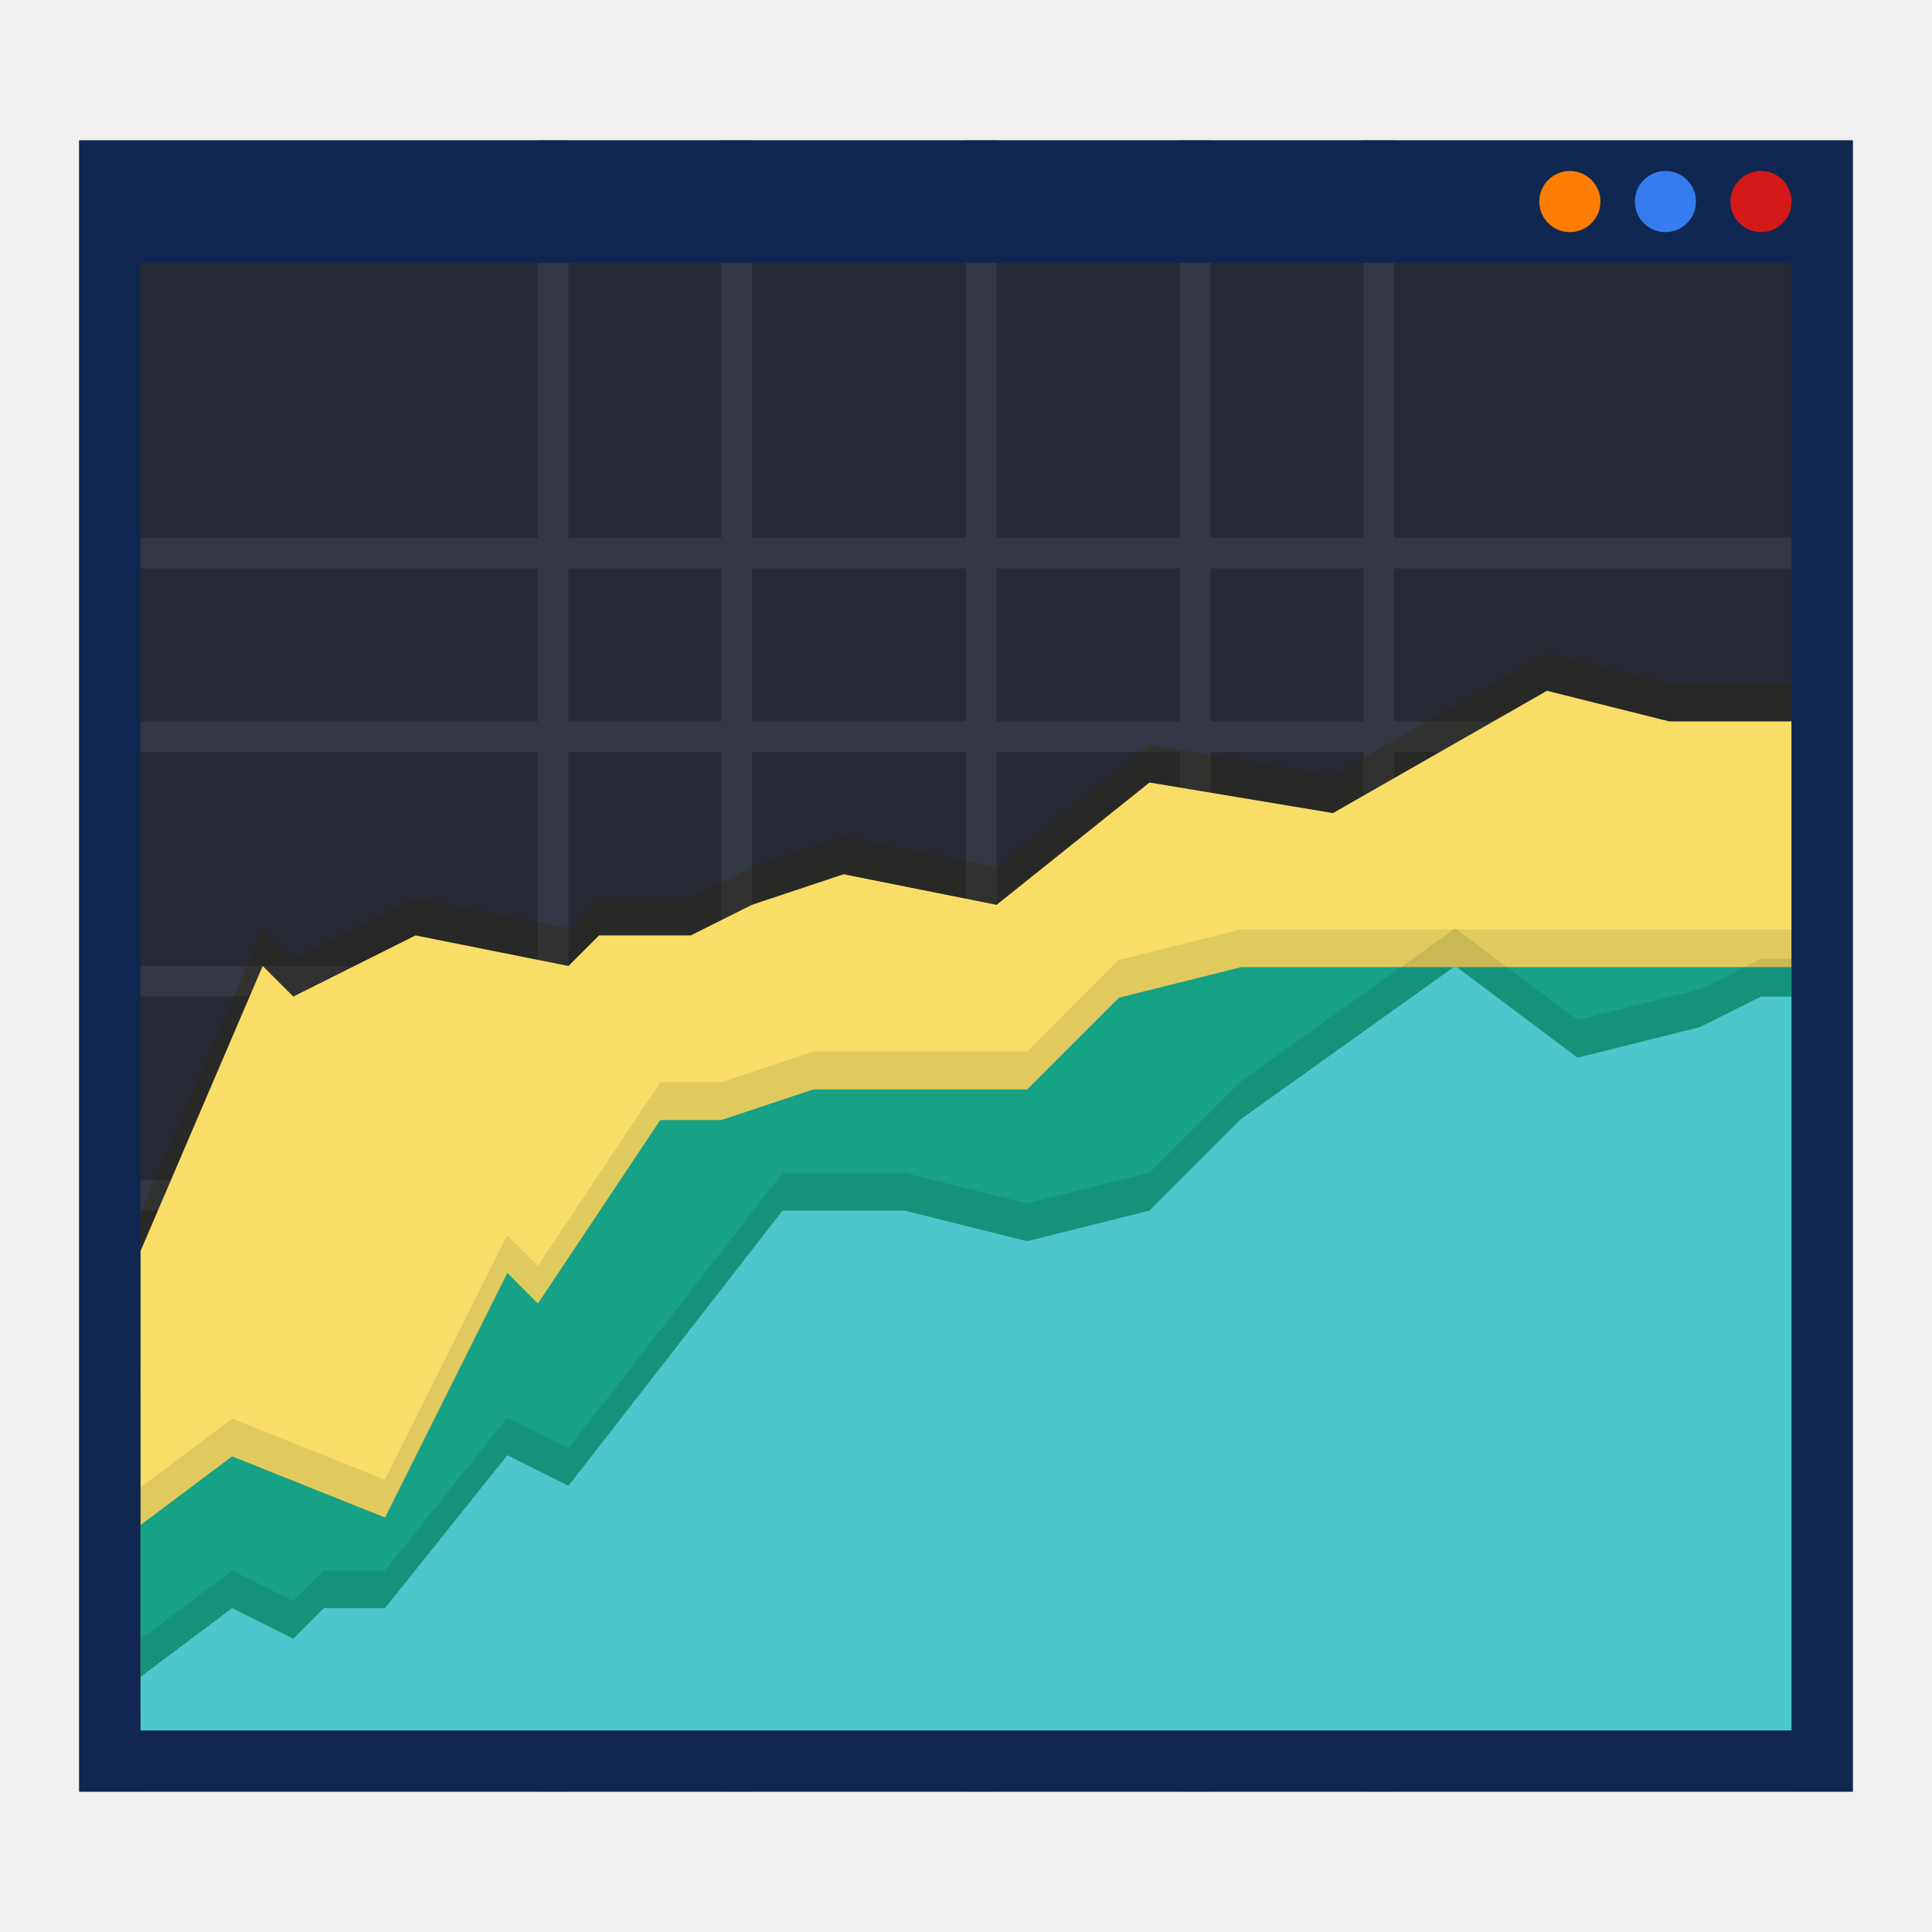
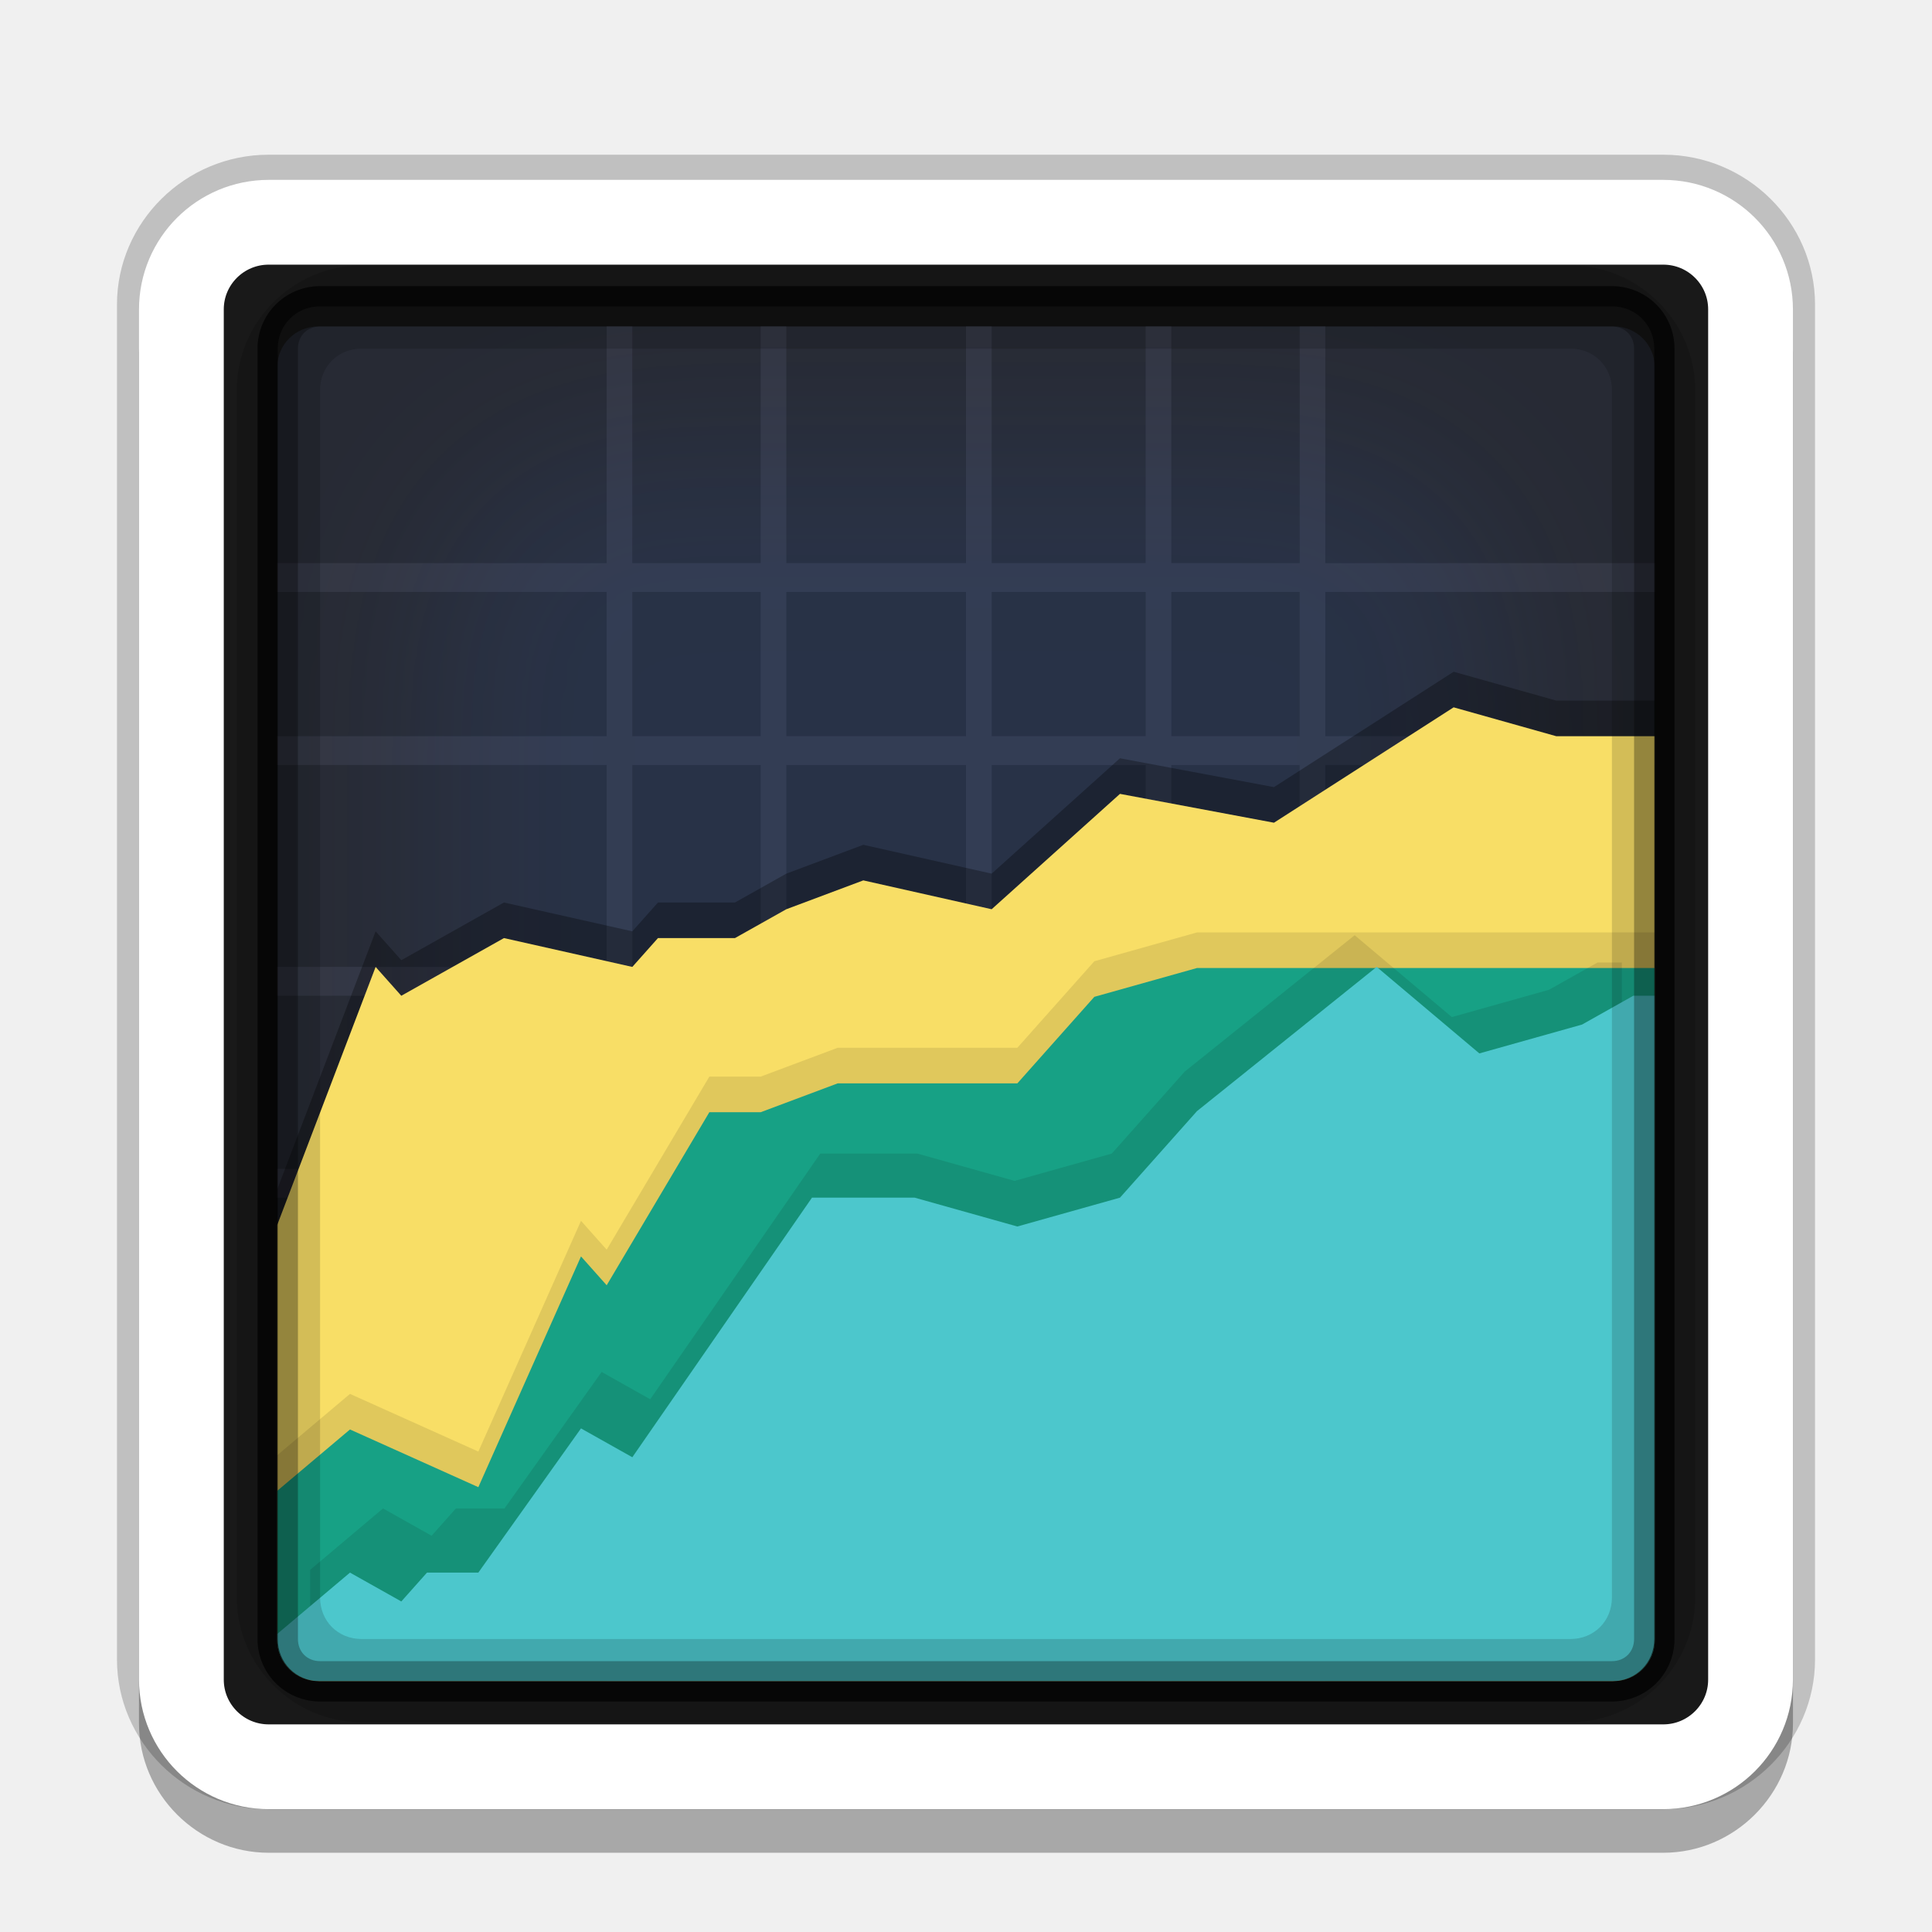
<svg xmlns="http://www.w3.org/2000/svg" width="512" height="512" version="1.1" viewBox="0 0 384 384">
  <defs>
    <clipPath>
-       <rect width="384" height="384" />
-     </clipPath>
-     <clipPath>
-       <rect width="384" height="384" />
-     </clipPath>
-     <clipPath>
-       <rect width="384" height="384" />
-     </clipPath>
-     <clipPath>
-       <rect width="384" height="384" />
-     </clipPath>
-     <clipPath>
-       <rect width="384" height="384" />
-     </clipPath>
-     <clipPath>
-       <rect width="384" height="384" />
-     </clipPath>
-     <clipPath>
-       <rect width="384" height="384" />
-     </clipPath>
-     <clipPath>
-       <rect width="384" height="384" />
-     </clipPath>
-     <clipPath>
-       <rect width="384" height="384" />
-     </clipPath>
-     <clipPath>
-       <rect width="384" height="384" />
-     </clipPath>
-     <clipPath>
-       <rect width="384" height="384" />
-     </clipPath>
-     <clipPath>
-       <rect width="384" height="384" />
-     </clipPath>
-     <clipPath>
-       <rect width="384" height="384" />
-     </clipPath>
-     <clipPath>
-       <rect width="384" height="384" />
-     </clipPath>
-     <clipPath>
-       <rect width="384" height="384" />
-     </clipPath>
-     <clipPath>
-       <rect width="384" height="384" />
-     </clipPath>
-     <clipPath>
-       <rect width="384" height="384" />
-     </clipPath>
-     <clipPath>
-       <rect width="384" height="384" />
-     </clipPath>
-     <clipPath>
-       <rect width="384" height="384" />
-     </clipPath>
-     <clipPath>
-       <rect width="384" height="384" />
-     </clipPath>
-     <clipPath>
-       <rect width="384" height="384" />
-     </clipPath>
-     <clipPath>
-       <rect width="384" height="384" />
-     </clipPath>
-     <clipPath>
-       <rect width="384" height="384" />
-     </clipPath>
-     <clipPath>
-       <rect width="384" height="384" />
-     </clipPath>
-     <clipPath>
-       <rect width="384" height="384" />
-     </clipPath>
-     <clipPath>
-       <rect width="384" height="384" />
-     </clipPath>
-     <clipPath>
-       <rect width="384" height="384" />
-     </clipPath>
-     <clipPath>
-       <rect width="384" height="384" />
-     </clipPath>
-     <clipPath>
-       <rect width="384" height="384" />
-     </clipPath>
-     <clipPath>
-       <rect width="384" height="384" />
-     </clipPath>
-     <clipPath>
-       <rect width="384" height="384" />
-     </clipPath>
-     <clipPath>
-       <rect width="384" height="384" />
-     </clipPath>
-     <clipPath>
-       <rect width="384" height="384" />
-     </clipPath>
-     <clipPath>
-       <rect width="384" height="384" />
-     </clipPath>
-     <clipPath>
-       <rect width="384" height="384" />
-     </clipPath>
-     <clipPath>
-       <rect width="384" height="384" />
-     </clipPath>
-     <clipPath>
-       <rect width="384" height="384" />
-     </clipPath>
-     <clipPath>
-       <rect width="384" height="384" />
-     </clipPath>
-     <clipPath>
-       <rect width="384" height="384" />
-     </clipPath>
-     <clipPath>
-       <rect width="384" height="384" />
-     </clipPath>
-     <clipPath>
-       <rect width="384" height="384" />
-     </clipPath>
-     <clipPath>
-       <rect width="384" height="384" />
-     </clipPath>
-     <clipPath>
-       <rect width="384" height="384" />
-     </clipPath>
-     <clipPath>
-       <rect width="384" height="384" />
-     </clipPath>
-     <clipPath>
-       <rect width="384" height="384" />
-     </clipPath>
-     <clipPath>
-       <rect width="384" height="384" />
-     </clipPath>
-     <clipPath>
-       <rect width="384" height="384" />
-     </clipPath>
-     <clipPath>
-       <rect width="384" height="384" />
-     </clipPath>
-     <clipPath>
-       <rect width="384" height="384" />
-     </clipPath>
-     <clipPath>
-       <rect width="384" height="384" />
-     </clipPath>
-     <clipPath id="c">
      <path d="m111 119h177v23h-177z" />
    </clipPath>
    <clipPath>
-       <path d="m368.64 199.88c0-93.234-75.602-168.75-168.75-168.75-93.152 0-168.75 75.516-168.75 168.75s75.598 168.75 168.75 168.75c93.148 0 168.75-75.516 168.75-168.75z" />
-     </clipPath>
-     <clipPath id="b">
      <path d="m177 130h45v89h-45z" />
    </clipPath>
    <clipPath>
-       <path d="m368.64 199.88c0-93.234-75.602-168.75-168.75-168.75-93.152 0-168.75 75.516-168.75 168.75s75.598 168.75 168.75 168.75c93.148 0 168.75-75.516 168.75-168.75z" />
+       <path d="m111 207h177v89h-177z" />
    </clipPath>
    <clipPath id="a">
-       <path d="m111 207h177v89h-177z" />
-     </clipPath>
-     <clipPath>
-       <path d="m368.64 199.88c0-93.234-75.602-168.75-168.75-168.75-93.152 0-168.75 75.516-168.75 168.75s75.598 168.75 168.75 168.75c93.148 0 168.75-75.516 168.75-168.75z" />
-     </clipPath>
-     <clipPath id="d">
      <rect width="384" height="384" />
    </clipPath>
-     <g clip-path="url(#d)">
-       <g clip-path="url(#c)" />
-       <g clip-path="url(#b)" />
-       <g clip-path="url(#a)" />
-     </g>
-     <clipPath>
-       <rect width="384" height="384" />
+     <g clip-path="url(#a)" />
+     <clipPath id="b">
+       <rect x="6" y="6" width="84" height="84" rx="6" ry="6" fill="#fff" />
    </clipPath>
-     <clipPath>
-       <rect width="384" height="384" />
-     </clipPath>
-     <clipPath>
-       <rect width="384" height="384" />
-     </clipPath>
-     <clipPath>
-       <rect width="384" height="384" />
-     </clipPath>
-     <clipPath>
-       <rect width="384" height="384" />
-     </clipPath>
-     <clipPath>
-       <rect width="384" height="384" />
-     </clipPath>
-     <clipPath>
-       <rect width="384" height="384" />
-     </clipPath>
-     <clipPath>
-       <rect width="384" height="384" />
-     </clipPath>
-     <clipPath>
-       <rect width="384" height="384" />
-     </clipPath>
-     <clipPath>
-       <rect width="384" height="384" />
-     </clipPath>
-     <clipPath>
-       <rect width="384" height="384" />
-     </clipPath>
+     <filter id="c" x="-.192" y="-.192" width="1.384" height="1.384" color-interpolation-filters="sRGB">
+       <feGaussianBlur stdDeviation="5.28" />
+     </filter>
  </defs>
-   <path d="m15.75 27.906h352.5v328.19h-352.5z" style="fill:#272a34;stroke-width:1.036" />
-   <path d="m106.91 27.906v79.008h-79.008v6.078h79.008v30.387h-79.008v6.078h79.008v42.543h-79.008v6.078h79.008v36.465h-79.008v6.078h79.008v30.387h-79.008v6.078h79.008v79.008h6.078v-79.008h30.387v79.008h6.078v-79.008h42.543v79.008h6.078v-79.008h36.465v79.008h6.078v-79.008h30.387v79.008h6.078v-79.008h79.008v-6.078h-79.008v-30.387h79.008v-6.078h-79.008v-36.465h79.008v-6.078h-79.008v-42.543h79.008v-6.078h-79.008v-30.387h79.008v-6.078h-79.008v-79.008h-6.078v79.008h-30.387v-79.008h-6.078v79.008h-36.465v-79.008h-6.078v79.008h-42.543v-79.008h-6.078v79.008h-30.387v-79.008zm6.078 85.086h30.387v30.387h-30.387zm36.465 0h42.543v30.387h-42.543zm48.621 0h36.465v30.387h-36.465zm42.543 0h30.387v30.387h-30.387zm-127.63 36.465h30.387v42.543h-30.387zm36.465 0h42.543v42.543h-42.543zm48.621 0h36.465v42.543h-36.465zm42.543 0h30.387v42.543h-30.387zm-127.63 48.621h30.387v36.465h-30.387zm36.465 0h42.543v36.465h-42.543zm48.621 0h36.465v36.465h-36.465zm42.543 0h30.387v36.465h-30.387zm-127.63 42.543h30.387v30.387h-30.387zm36.465 0h42.543v30.387h-42.543zm48.621 0h36.465v30.387h-36.465zm42.543 0h30.387v30.387h-30.387z" style="fill:#333643" />
-   <path d="m307.47 129.8-42.543 24.312-36.465-6.078-30.387 24.309-30.387-6.078-18.234 6.078-12.156 6.078h-18.23l-6.078 6.078-30.391-6.078-12.152 6.078-12.156 6.078-6.078-6.078-24.309 56.727v107.37h328.19v-212.71h-24.309z" style="fill-rule:evenodd;fill:#2d2602;opacity:.3" />
-   <path d="m307.47 137.3-42.543 24.312-36.465-6.078-30.387 24.309-30.387-6.078-18.234 6.078-12.156 6.078h-18.23l-6.078 6.078-30.391-6.078-12.152 6.078-12.156 6.078-6.078-6.078-24.309 56.727v107.37h328.19v-212.71h-24.309z" style="fill-rule:evenodd;fill:#f8de66" />
-   <path d="m246.7 184.73-24.312 6.074-18.23 18.234h-42.543l-18.234 6.078h-12.156l-24.309 36.465-6.078-6.078-24.309 48.621-30.391-12.156-18.23 13.676v34.945h328.19v-145.86z" style="fill-rule:evenodd;fill:#03120f;opacity:.1" />
-   <path d="m246.7 192.23-24.312 6.074-18.23 18.234h-42.543l-18.234 6.078h-12.156l-24.309 36.465-6.078-6.078-24.309 48.621-30.391-12.156-18.23 13.676v34.945h328.19v-145.86z" style="fill-rule:evenodd;fill:#17a185" />
-   <path d="m289.24 184.5-42.543 30.387-18.234 18.234-24.309 6.078-24.312-6.078h-24.309l-42.543 54.699-12.156-6.078-24.309 30.387h-12.156l-6.078 6.078-12.156-6.078-18.23 13.676v22.789h328.19v-158.02h-6.078l-12.152 6.078-24.312 6.078z" style="fill-rule:evenodd;fill:#051213;opacity:.1" />
-   <path d="m289.24 192-42.543 30.387-18.234 18.234-24.309 6.078-24.312-6.078h-24.309l-42.543 54.699-12.156-6.078-24.309 30.387h-12.156l-6.078 6.078-12.156-6.078-18.23 13.676v22.789h328.19v-158.02h-6.078l-12.152 6.078-24.312 6.078z" style="fill-rule:evenodd;fill:#4cc7cc" />
-   <path d="m15.75 27.906v328.19h352.5v-328.19zm12.156 24.309h328.19v291.73h-328.19z" style="fill:#0f2751" />
-   <path d="m356.09 40.062c0 3.356-2.719 6.074-6.078 6.074-3.356 0-6.074-2.719-6.074-6.074 0-3.359 2.719-6.078 6.074-6.078 3.359 0 6.078 2.719 6.078 6.078z" style="fill:#d41919" />
-   <path d="m337.09 40.062c0 3.356-2.719 6.074-6.078 6.074-3.356 0-6.074-2.719-6.074-6.074 0-3.359 2.719-6.078 6.074-6.078 3.359 0 6.078 2.719 6.078 6.078z" style="fill:#367bf0" />
-   <path d="m318.1 40.062c0 3.356-2.719 6.074-6.078 6.074-3.356 0-6.074-2.719-6.074-6.074 0-3.359 2.719-6.078 6.074-6.078 3.359 0 6.078 2.719 6.078 6.078z" style="fill:#fd7d00" />
+   <path d="m53.367 35.071c-14.145 0-25.796 11.49-25.796 25.448v269.32c0 13.958 11.65 25.454 25.796 25.454h277.27c14.147 0 25.793-11.496 25.793-25.454v-269.32c0-13.956-11.647-25.448-25.793-25.448zm0 16.645h277.27c5.03 0 8.921 3.84 8.921 8.802v269.32c0 4.963-3.894 8.809-8.921 8.809h-277.27c-5.027 0-8.928-3.849-8.928-8.809v-269.32c0-4.96 3.899-8.802 8.928-8.802z" color="#000000000" color-rendering="auto" dominant-baseline="auto" fill="#fff" image-rendering="auto" opacity=".2" shape-rendering="auto" solid-color="#000000000" stroke="#000" stroke-linejoin="round" stroke-width="8.641" style="font-feature-settings:normal;font-variant-alternates:normal;font-variant-caps:normal;font-variant-ligatures:normal;font-variant-numeric:normal;font-variant-position:normal;isolation:auto;mix-blend-mode:normal;shape-padding:0;text-decoration-line:none;text-decoration-style:solid;text-indent:0;text-orientation:mixed;text-transform:none;white-space:normal" />
+   <path d="m53.41 44.436c-14.141 0-25.789 11.621-25.789 25.737v272.34c0 14.116 11.646 25.738 25.789 25.738h277.17c14.144 0 25.788-11.625 25.788-25.738v-272.34c0-14.113-11.646-25.737-25.788-25.737z" opacity=".3" stroke-width="1.158" />
+   <path d="m53.41 44.176h277.17c9.585 0 17.353 7.753 17.353 17.319v272.34c0 9.566-7.768 17.323-17.353 17.323h-277.17c-9.585 0-17.358-7.758-17.358-17.323v-272.34c0-9.566 7.773-17.319 17.358-17.319z" fill="#191919" stroke="#fff" stroke-linejoin="round" stroke-width="16.849" />
+   <path transform="scale(.75)" d="m84.508 86.486c-6.239 0-11.055 4.817-11.055 11.008v337.01c0 6.19 4.819 11.01 11.055 11.01h342.99c6.236 0 11.051-4.816 11.051-11.01v-337.01c-1e-5 -6.193-4.811-11.008-11.051-11.008h-342.99z" fill="#272a34" stroke-width="1.23" />
+   <path transform="scale(.75)" d="m160.77 86.486v62.746h-87.312v7.644h87.312v38.217h-87.312v7.644h87.312v53.506h-87.312v7.643h87.312v45.863h-87.312v7.644h87.312v38.217h-87.312v7.644h87.312v82.254h6.803v-82.254h34.01v82.254h6.803v-82.254h47.613v82.254h6.805v-82.254h40.811v82.254h6.801v-82.254h34.012v82.254h6.801v-82.254h87.324v-7.644h-87.324v-38.217h87.324v-7.644h-87.324v-45.863h87.324v-7.643h-87.324v-53.506h87.324v-7.644h-87.324v-38.217h87.324v-7.644h-87.324v-62.746h-6.801v62.746h-34.012v-62.746h-6.801v62.746h-40.811v-62.746h-6.805v62.746h-47.613v-62.746h-6.803v62.746h-34.01v-62.746h-6.803zm6.803 70.391h34.01v38.217h-34.01v-38.217zm40.812 0h47.613v38.217h-47.613v-38.217zm54.418 0h40.811v38.217h-40.811v-38.217zm47.611 0h34.01v38.217h-34.01v-38.217zm-142.84 45.861h34.01v53.506h-34.01v-53.506zm40.811 0h47.615v53.506h-47.615v-53.506zm54.418 0h40.811v53.506h-40.811v-53.506zm47.613 0h34.01v53.506h-34.01v-53.506zm-142.84 61.148h34.01v45.863h-34.01v-45.863zm40.811 0h47.615v45.863h-47.615v-45.863zm54.418 0h40.812v45.863h-40.812v-45.863zm47.615 0h34.008v45.863h-34.008v-45.863zm-142.85 53.508h34.01v38.217h-34.01v-38.217zm40.812 0h47.613v38.217h-47.613v-38.217zm54.418 0h40.811v38.217h-40.811v-38.217zm47.613 0h34.008v38.217h-34.008v-38.217z" fill="#333643" stroke-width="1.186" />
+   <rect transform="matrix(3.172 0 0 3.1685 39.744 42.913)" x="15" y="15" width="66" height="66" rx="12" ry="12" clip-path="url(#b)" fill="#367bf0" filter="url(#c)" opacity=".1" stroke="#fff" stroke-linecap="round" stroke-width=".5" />
+   <path transform="scale(.75)" d="m385.23 178.02-47.613 30.576-40.812-7.644-34.008 30.574-34.01-7.644-20.408 7.644-13.604 7.644h-20.404l-6.803 7.644-34.014-7.644-13.6 7.644-13.605 7.644-6.803-7.644-26.096 68.43v119.26c0 3.941 1.958 7.319 4.986 9.26h355.13c3.025-1.94 4.981-5.318 4.981-9.26v-248.83h-26.1l-27.215-7.654z" fill-rule="evenodd" opacity=".3" stroke-width="1.186" />
+   <path transform="scale(.75)" d="m385.23 187.45-47.615 30.578-40.812-7.644-34.008 30.574-34.01-7.646-20.408 7.646-13.604 7.643h-20.404l-6.803 7.644-34.012-7.644-13.602 7.644-13.605 7.644-6.803-7.644-26.096 68.432v109.83c0 6.19 4.819 11.01 11.055 11.01h342.99c6.236 0 11.051-4.816 11.051-11.01v-239.4h-26.102l-27.211-7.656z" fill="#f8de66" fill-rule="evenodd" stroke-width="1.186" />
+   <path transform="scale(.75)" d="m317.22 247.1-27.209 7.641-20.404 22.932h-47.613l-20.408 7.644h-13.604l-27.207 45.861-6.803-7.644-27.207 61.15-34.014-15.287-19.297 16.268v44.881h365.09v-183.45h-121.33z" fill-rule="evenodd" opacity=".1" stroke-width="1.186" />
+   <path transform="scale(.75)" d="m438.55 256.53-121.33 0.002-27.209 7.639-20.402 22.932h-47.615l-20.408 7.646h-13.604l-27.207 45.859-6.803-7.643-27.207 61.15-34.014-15.291-19.297 16.27v39.404c0 2.011 0.515 3.873 1.416 5.477h362.26c0.9-1.604 1.414-3.465 1.414-5.477v-177.97z" fill="#17a185" fill-rule="evenodd" stroke-width="1.186" />
+   <path transform="scale(.75)" d="m359 247.84-45.061 36.168-19.314 21.705-25.748 7.234-25.752-7.234h-25.748l-45.062 65.105-12.875-7.234-25.748 36.17h-12.877l-6.438 7.234-12.875-7.234-19.311 16.277v18.197h347.62v-179.16h-6.439l-12.871 7.234-25.752 7.234-25.752-21.699z" fill-rule="evenodd" opacity=".1" stroke-width="1.123" />
+   <path transform="scale(.75)" d="m364.83 256.24-47.613 38.217-20.408 22.934-27.207 7.643-27.211-7.643h-27.205l-47.613 68.793-13.605-7.643-27.207 38.217h-13.605l-6.803 7.643-13.604-7.643-19.295 16.264v1.475c0 6.19 4.819 11.01 11.055 11.01h342.99c6.236 0 11.051-4.816 11.051-11.01v-170.62h-5.695l-13.602 7.644-27.209 7.644-27.211-22.928z" fill="#4cc7cc" fill-rule="evenodd" stroke-width="1.186" />
+   <path d="m71.9 52.744c-13.623 0-24.848 11.213-24.848 24.821v239.93c0 13.608 11.226 24.821 24.848 24.821h240.2c13.623 0 24.848-11.213 24.848-24.821v-239.93c0-13.607-11.226-24.821-24.848-24.821zm0 16.547h240.2c4.732 0 8.283 3.547 8.283 8.274v239.93c0 4.727-3.551 8.274-8.283 8.274h-240.2c-4.732 0-8.283-3.547-8.283-8.274v-239.93c0-4.727 3.551-8.274 8.283-8.274z" color="#000000000" opacity=".15" stroke-width="4.139" style="text-decoration-line:none;text-indent:0;text-transform:none" />
+   <path d="m63.617 56.881c-6.883 0-12.424 5.535-12.424 12.41v256.48c0 6.875 5.541 12.41 12.424 12.41h256.77c6.883 0 12.424-5.535 12.424-12.41v-256.48c0-6.875-5.541-12.41-12.424-12.41zm0 8.015h256.77c2.56 0 4.4 1.838 4.4 4.395v256.48c0 2.557-1.84 4.395-4.4 4.395h-256.77c-2.56 0-4.4-1.838-4.4-4.395v-256.48c0-2.557 1.84-4.395 4.4-4.395z" color="#000000000" opacity=".3" stroke-width="4.139" />
+   <path d="m63.617 56.881c-6.883 0-12.424 5.535-12.424 12.41v256.48c0 6.875 5.541 12.41 12.424 12.41h256.77c6.883 0 12.424-5.535 12.424-12.41v-256.48c0-6.875-5.541-12.41-12.424-12.41zm0 4.008h256.77c4.722 0 8.412 3.687 8.412 8.403v256.48c0 4.716-3.691 8.403-8.412 8.403h-256.77c-4.722 0-8.412-3.687-8.412-8.403v-256.48c0-4.716 3.691-8.403 8.412-8.403z" color="#000000000" opacity=".6" stroke-width="4.139" />
</svg>
